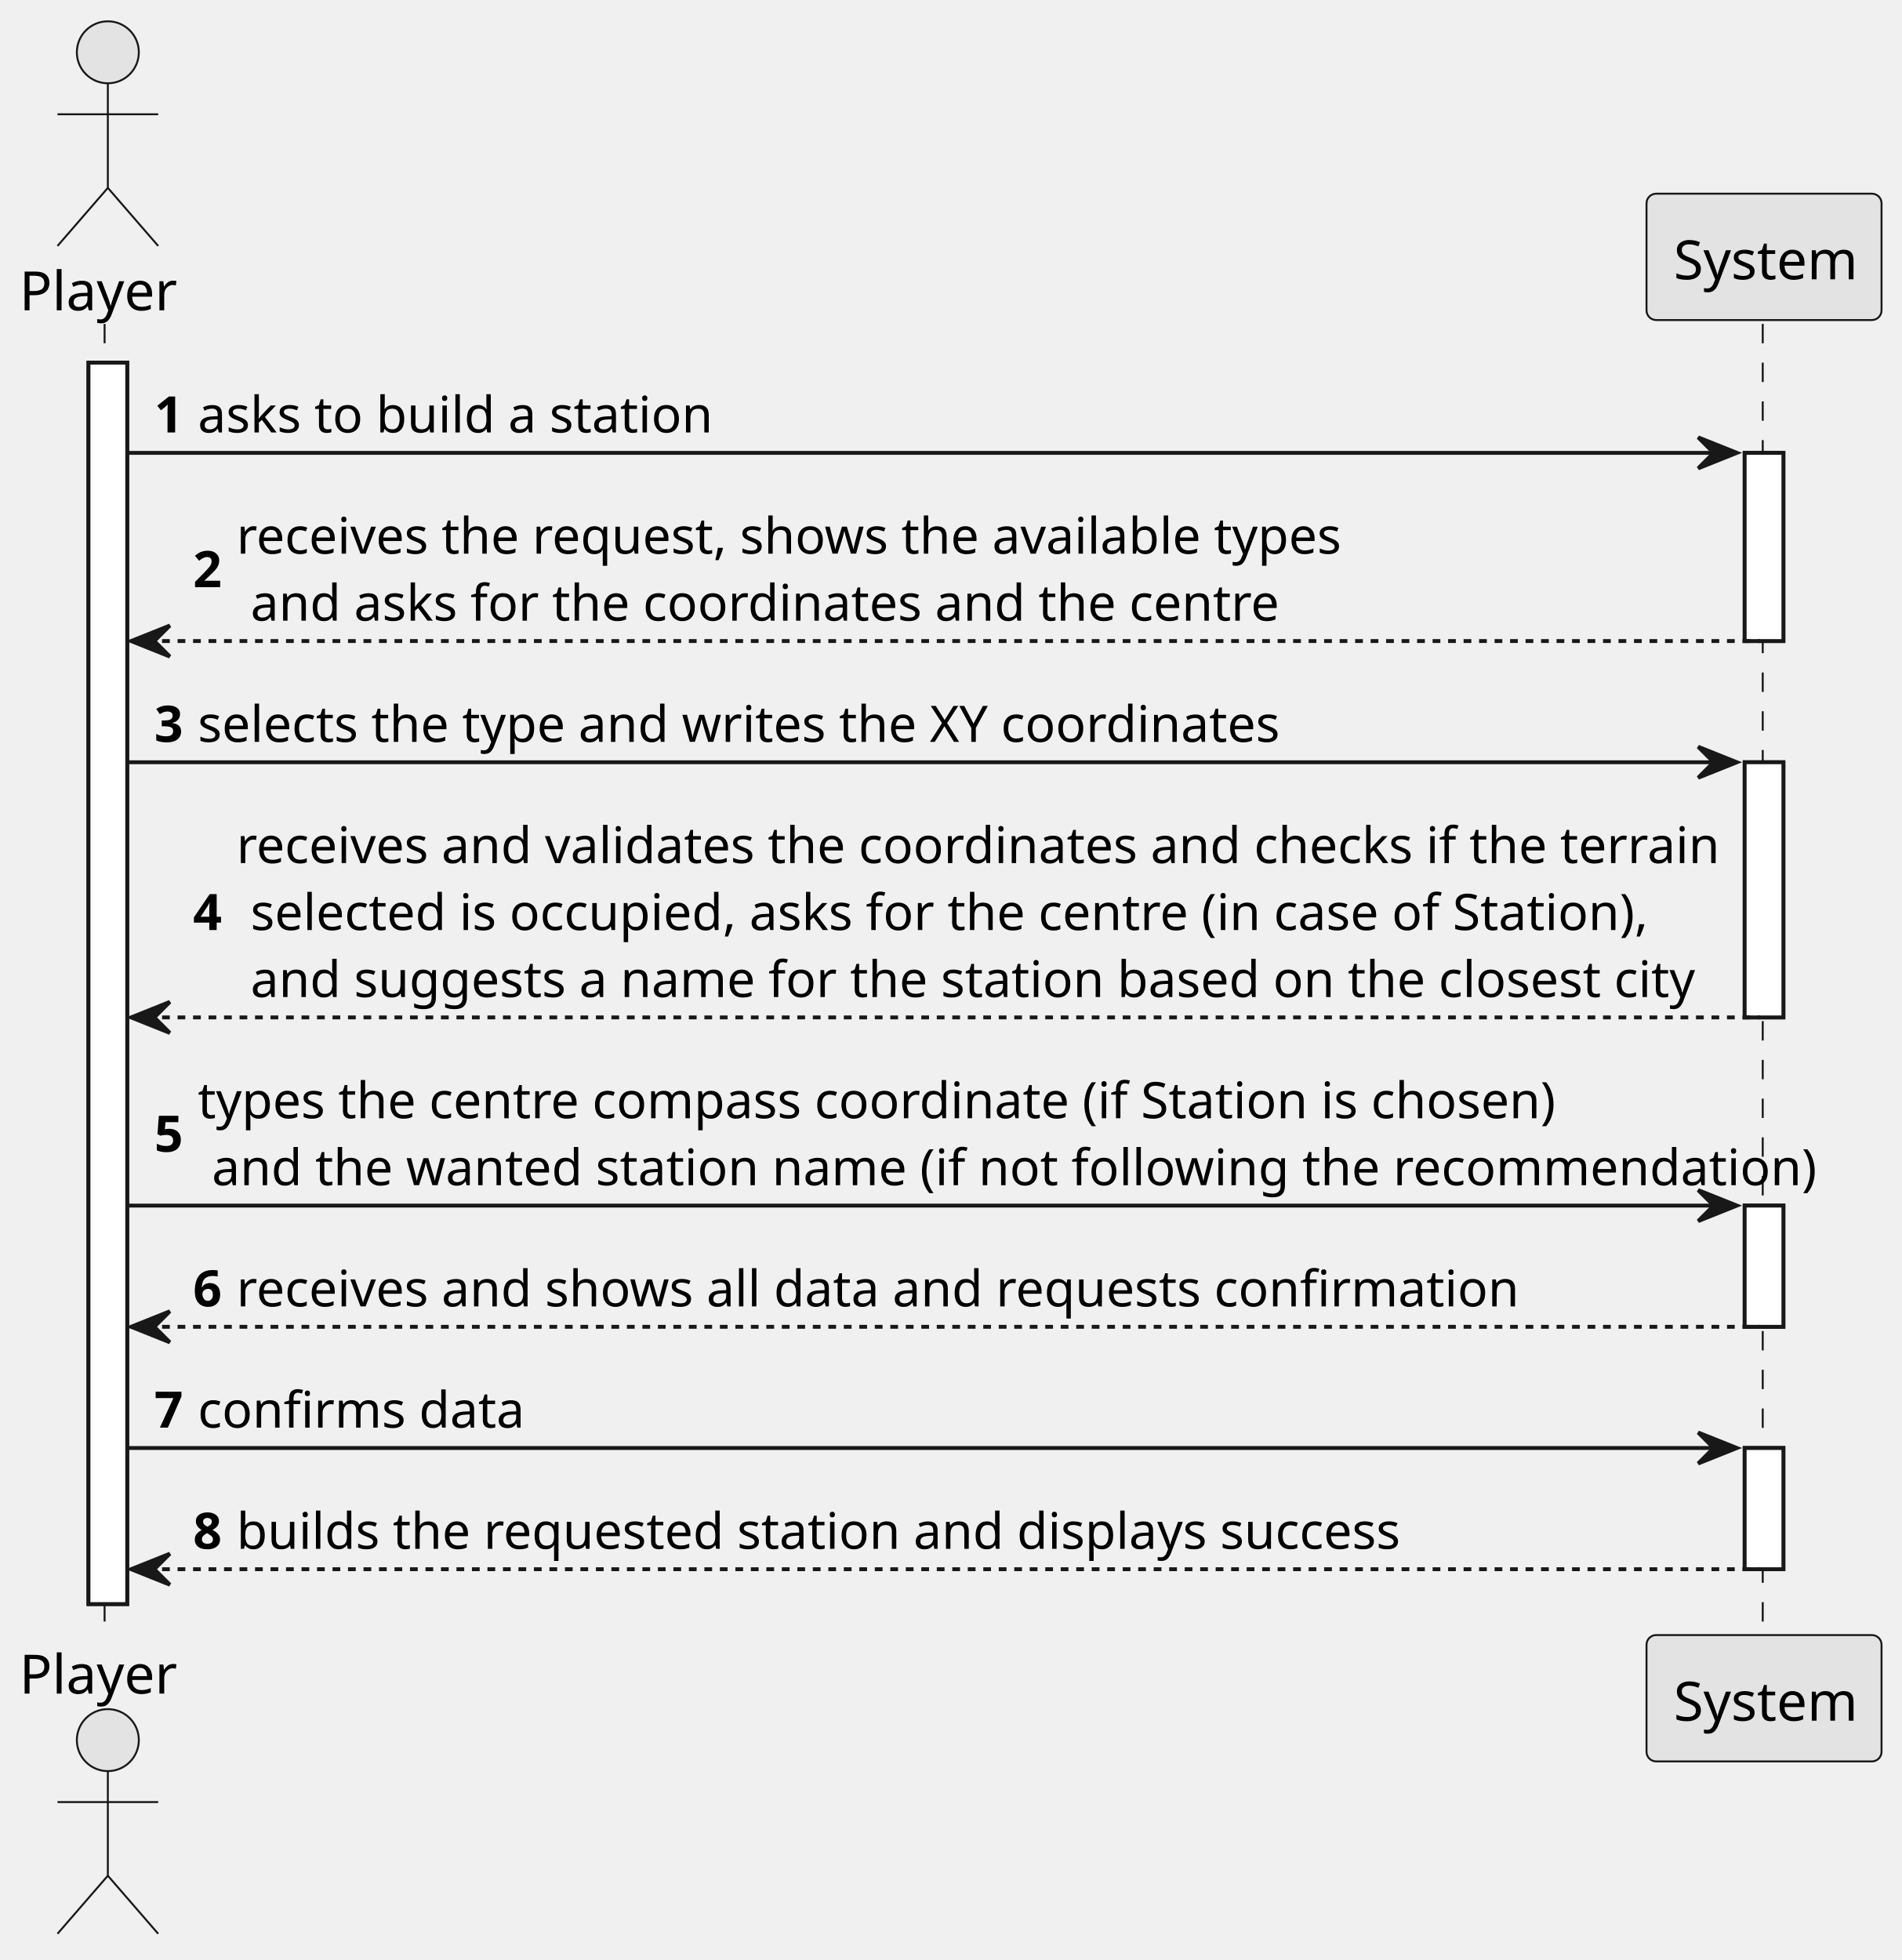
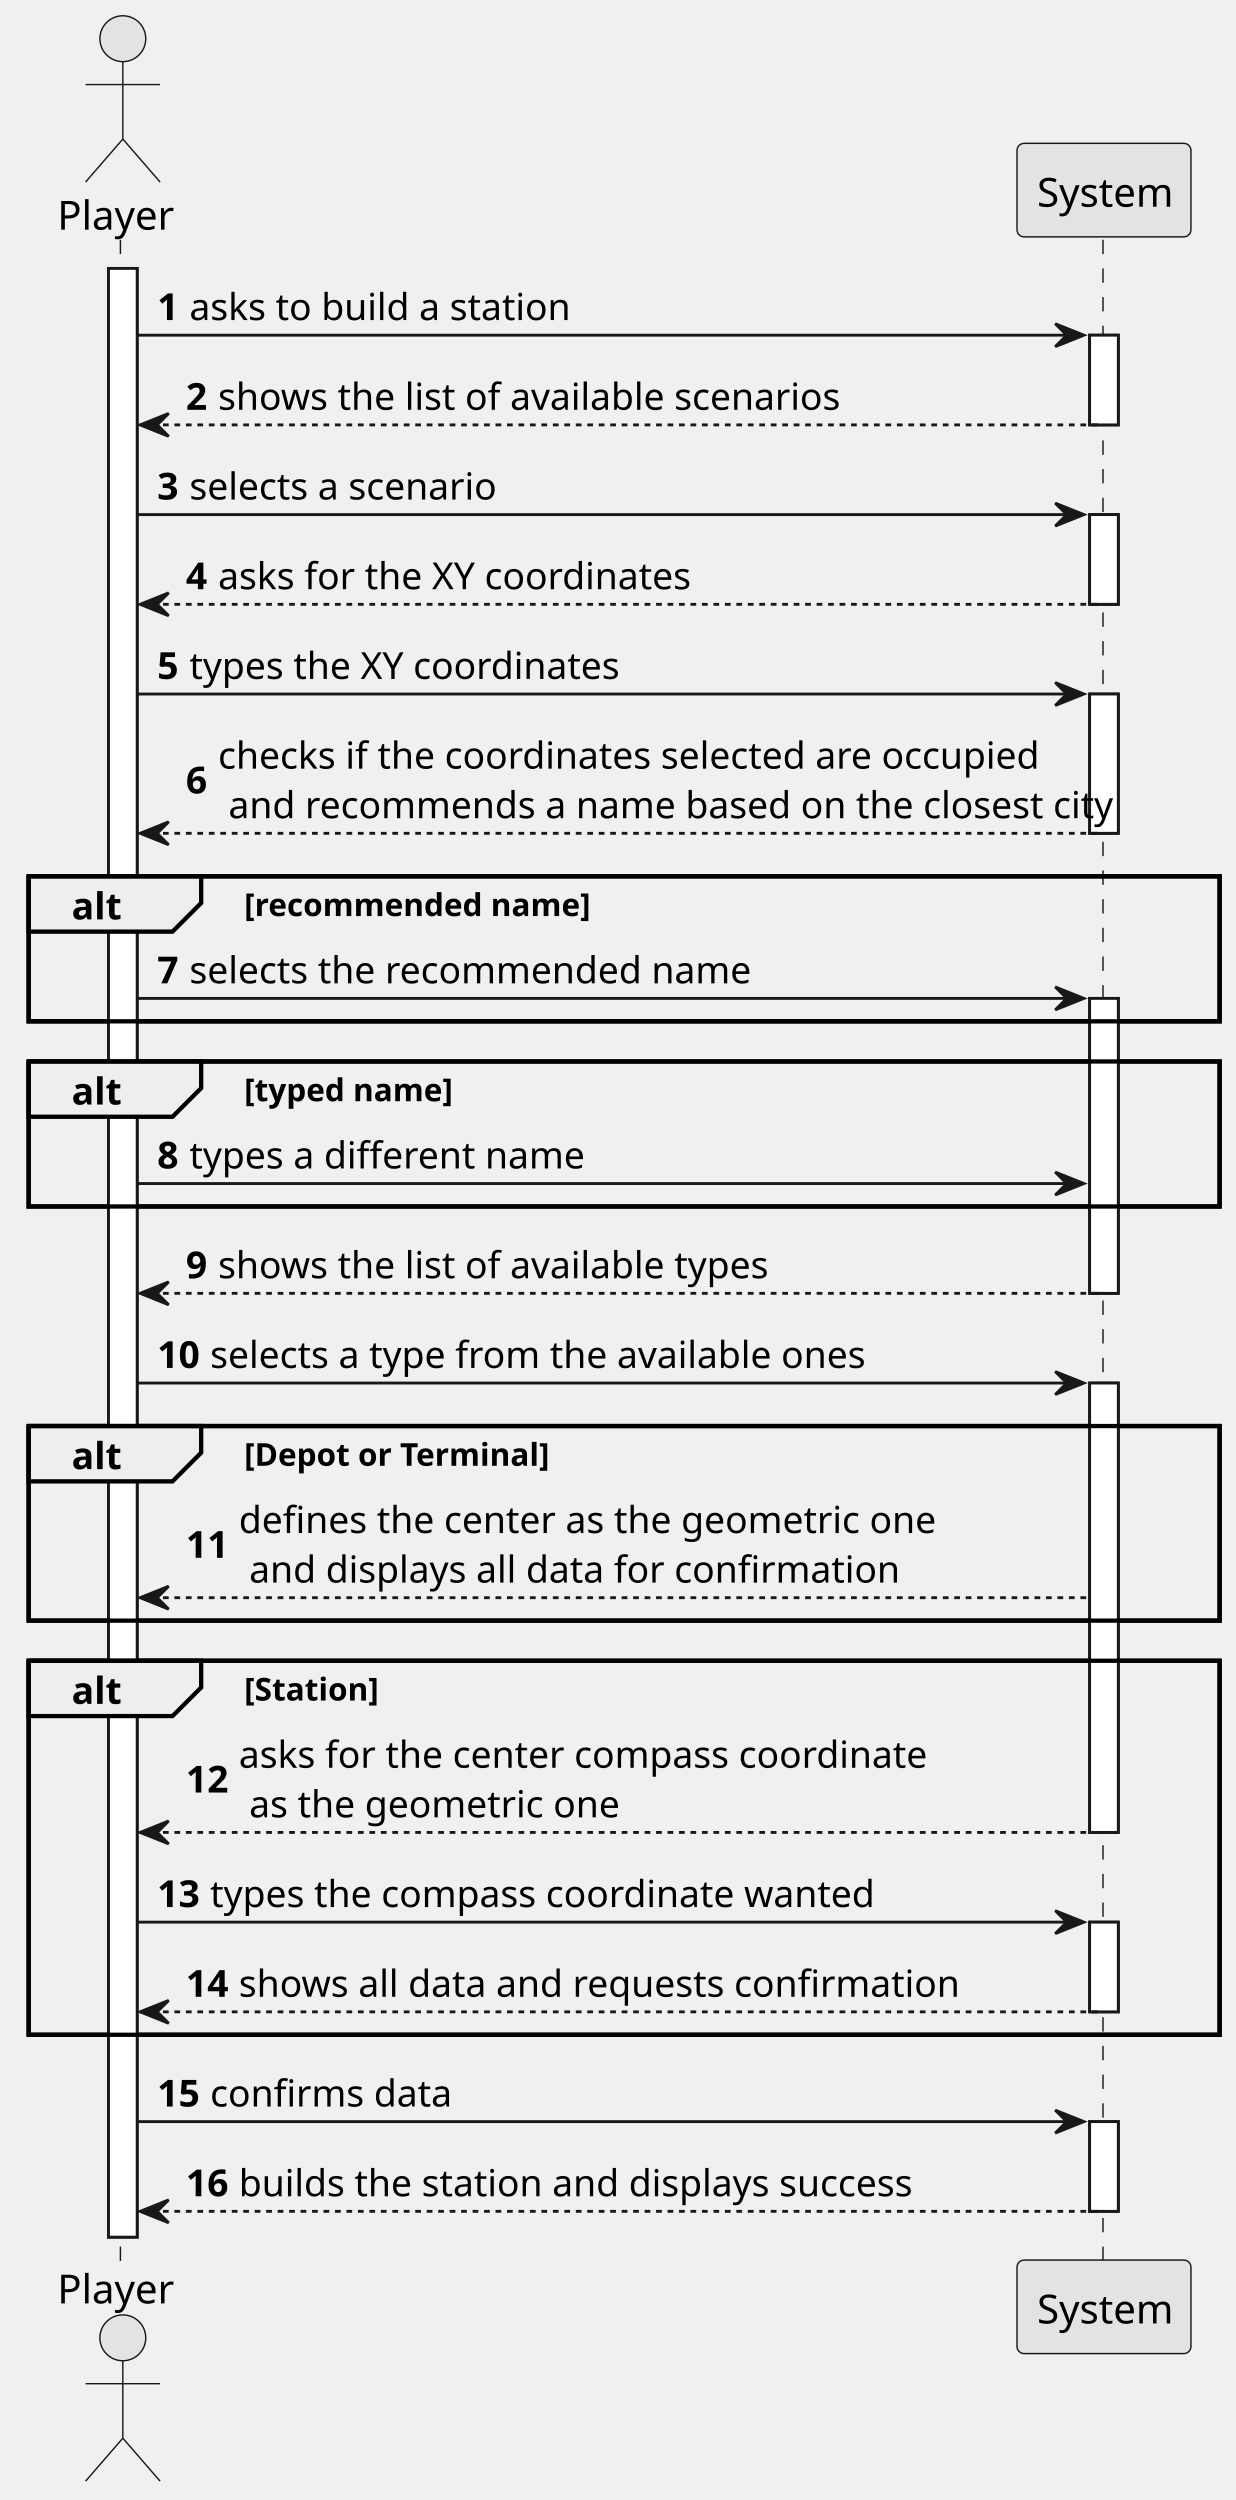
- <svg xmlns="http://www.w3.org/2000/svg" contentStyleType="text/css" height="506px" preserveAspectRatio="none" style="width:491px;height:506px;background:#FFFFFF;" version="1.1" viewBox="0 0 491 506" width="491px" zoomAndPan="magnify">
+ <svg xmlns="http://www.w3.org/2000/svg" contentStyleType="text/css" height="872px" preserveAspectRatio="none" style="width:431px;height:872px;background:#FFFFFF;" version="1.1" viewBox="0 0 431 872" width="431px" zoomAndPan="magnify">
  <defs />
  <g>
-     <rect fill="#FFFFFF" height="320.492" style="stroke:#181818;stroke-width:1.0;" width="10" x="22.841" y="93.621" />
-     <rect fill="#FFFFFF" height="48.582" style="stroke:#181818;stroke-width:1.0;" width="10" x="450.405" y="116.912" />
-     <rect fill="#FFFFFF" height="65.873" style="stroke:#181818;stroke-width:1.0;" width="10" x="450.405" y="196.785" />
-     <rect fill="#FFFFFF" height="31.291" style="stroke:#181818;stroke-width:1.0;" width="10" x="450.405" y="311.24" />
-     <rect fill="#FFFFFF" height="31.291" style="stroke:#181818;stroke-width:1.0;" width="10" x="450.405" y="373.822" />
-     <line style="stroke:#181818;stroke-width:0.5;stroke-dasharray:5.0,5.0;" x1="27" x2="27" y1="83.621" y2="423.113" />
-     <line style="stroke:#181818;stroke-width:0.5;stroke-dasharray:5.0,5.0;" x1="455.067" x2="455.067" y1="83.621" y2="423.113" />
-     <text fill="#000000" font-family="sans-serif" font-size="14" lengthAdjust="spacing" textLength="39.683" x="5" y="80.107">Player</text>
-     <ellipse cx="27.841" cy="13.5" fill="#E3E3E3" rx="8" ry="8" style="stroke:#181818;stroke-width:0.5;" />
-     <path d="M27.841,21.5 L27.841,48.5 M14.841,29.5 L40.841,29.5 M27.841,48.5 L14.841,63.5 M27.841,48.5 L40.841,63.5 " fill="none" style="stroke:#181818;stroke-width:0.5;" />
-     <text fill="#000000" font-family="sans-serif" font-size="14" lengthAdjust="spacing" textLength="39.683" x="5" y="437.221">Player</text>
-     <ellipse cx="27.841" cy="449.234" fill="#E3E3E3" rx="8" ry="8" style="stroke:#181818;stroke-width:0.5;" />
-     <path d="M27.841,457.234 L27.841,484.234 M14.841,465.234 L40.841,465.234 M27.841,484.234 L14.841,499.234 M27.841,484.234 L40.841,499.234 " fill="none" style="stroke:#181818;stroke-width:0.5;" />
-     <rect fill="#E3E3E3" height="32.621" rx="2.5" ry="2.5" style="stroke:#181818;stroke-width:0.5;" width="60.676" x="425.067" y="50" />
-     <text fill="#000000" font-family="sans-serif" font-size="14" lengthAdjust="spacing" textLength="46.676" x="432.067" y="72.107">System</text>
-     <rect fill="#E3E3E3" height="32.621" rx="2.5" ry="2.5" style="stroke:#181818;stroke-width:0.5;" width="60.676" x="425.067" y="422.113" />
-     <text fill="#000000" font-family="sans-serif" font-size="14" lengthAdjust="spacing" textLength="46.676" x="432.067" y="444.221">System</text>
-     <rect fill="#FFFFFF" height="320.492" style="stroke:#181818;stroke-width:1.0;" width="10" x="22.841" y="93.621" />
-     <rect fill="#FFFFFF" height="48.582" style="stroke:#181818;stroke-width:1.0;" width="10" x="450.405" y="116.912" />
-     <rect fill="#FFFFFF" height="65.873" style="stroke:#181818;stroke-width:1.0;" width="10" x="450.405" y="196.785" />
-     <rect fill="#FFFFFF" height="31.291" style="stroke:#181818;stroke-width:1.0;" width="10" x="450.405" y="311.24" />
-     <rect fill="#FFFFFF" height="31.291" style="stroke:#181818;stroke-width:1.0;" width="10" x="450.405" y="373.822" />
-     <polygon fill="#181818" points="438.405,112.912,448.405,116.912,438.405,120.912,442.405,116.912" style="stroke:#181818;stroke-width:1.0;" />
-     <line style="stroke:#181818;stroke-width:1.0;" x1="32.841" x2="444.405" y1="116.912" y2="116.912" />
-     <text fill="#000000" font-family="sans-serif" font-size="13" font-weight="bold" lengthAdjust="spacing" textLength="7.23" x="39.841" y="111.649">1</text>
-     <text fill="#000000" font-family="sans-serif" font-size="13" lengthAdjust="spacing" textLength="125.017" x="51.071" y="111.649">asks to build a station</text>
-     <polygon fill="#181818" points="43.841,161.494,33.841,165.494,43.841,169.494,39.841,165.494" style="stroke:#181818;stroke-width:1.0;" />
-     <line style="stroke:#181818;stroke-width:1.0;stroke-dasharray:2.0,2.0;" x1="37.841" x2="454.405" y1="165.494" y2="165.494" />
-     <text fill="#000000" font-family="sans-serif" font-size="13" font-weight="bold" lengthAdjust="spacing" textLength="7.23" x="49.841" y="151.586">2</text>
-     <text fill="#000000" font-family="sans-serif" font-size="13" lengthAdjust="spacing" textLength="272.429" x="61.071" y="142.94">receives the request, shows the available types</text>
-     <text fill="#000000" font-family="sans-serif" font-size="13" lengthAdjust="spacing" textLength="250.047" x="64.683" y="160.231">and asks for the coordinates and the centre</text>
-     <polygon fill="#181818" points="438.405,192.785,448.405,196.785,438.405,200.785,442.405,196.785" style="stroke:#181818;stroke-width:1.0;" />
-     <line style="stroke:#181818;stroke-width:1.0;" x1="32.841" x2="444.405" y1="196.785" y2="196.785" />
-     <text fill="#000000" font-family="sans-serif" font-size="13" font-weight="bold" lengthAdjust="spacing" textLength="7.23" x="39.841" y="191.523">3</text>
-     <text fill="#000000" font-family="sans-serif" font-size="13" lengthAdjust="spacing" textLength="266.646" x="51.071" y="191.523">selects the type and writes the XY coordinates</text>
-     <polygon fill="#181818" points="43.841,258.658,33.841,262.658,43.841,266.658,39.841,262.658" style="stroke:#181818;stroke-width:1.0;" />
-     <line style="stroke:#181818;stroke-width:1.0;stroke-dasharray:2.0,2.0;" x1="37.841" x2="454.405" y1="262.658" y2="262.658" />
-     <text fill="#000000" font-family="sans-serif" font-size="13" font-weight="bold" lengthAdjust="spacing" textLength="7.23" x="49.841" y="240.105">4</text>
-     <text fill="#000000" font-family="sans-serif" font-size="13" lengthAdjust="spacing" textLength="362.762" x="61.071" y="222.814">receives and validates the coordinates and checks if the terrain</text>
-     <text fill="#000000" font-family="sans-serif" font-size="13" lengthAdjust="spacing" textLength="346.842" x="64.683" y="240.105">selected is occupied, asks for the centre (in case of Station),</text>
-     <text fill="#000000" font-family="sans-serif" font-size="13" lengthAdjust="spacing" textLength="352.657" x="64.683" y="257.396">and suggests a name for the station based on the closest city</text>
-     <polygon fill="#181818" points="438.405,307.24,448.405,311.24,438.405,315.24,442.405,311.24" style="stroke:#181818;stroke-width:1.0;" />
-     <line style="stroke:#181818;stroke-width:1.0;" x1="32.841" x2="444.405" y1="311.24" y2="311.24" />
-     <text fill="#000000" font-family="sans-serif" font-size="13" font-weight="bold" lengthAdjust="spacing" textLength="7.23" x="39.841" y="297.332">5</text>
-     <text fill="#000000" font-family="sans-serif" font-size="13" lengthAdjust="spacing" textLength="333.836" x="51.071" y="288.687">types the centre compass coordinate (if Station is chosen)</text>
-     <text fill="#000000" font-family="sans-serif" font-size="13" lengthAdjust="spacing" textLength="383.722" x="54.683" y="305.978">and the wanted station name (if not following the recommendation)</text>
-     <polygon fill="#181818" points="43.841,338.531,33.841,342.531,43.841,346.531,39.841,342.531" style="stroke:#181818;stroke-width:1.0;" />
-     <line style="stroke:#181818;stroke-width:1.0;stroke-dasharray:2.0,2.0;" x1="37.841" x2="454.405" y1="342.531" y2="342.531" />
-     <text fill="#000000" font-family="sans-serif" font-size="13" font-weight="bold" lengthAdjust="spacing" textLength="7.23" x="49.841" y="337.269">6</text>
-     <text fill="#000000" font-family="sans-serif" font-size="13" lengthAdjust="spacing" textLength="312.895" x="61.071" y="337.269">receives and shows all data and requests confirmation</text>
-     <polygon fill="#181818" points="438.405,369.822,448.405,373.822,438.405,377.822,442.405,373.822" style="stroke:#181818;stroke-width:1.0;" />
-     <line style="stroke:#181818;stroke-width:1.0;" x1="32.841" x2="444.405" y1="373.822" y2="373.822" />
-     <text fill="#000000" font-family="sans-serif" font-size="13" font-weight="bold" lengthAdjust="spacing" textLength="7.23" x="39.841" y="368.56">7</text>
-     <text fill="#000000" font-family="sans-serif" font-size="13" lengthAdjust="spacing" textLength="78.032" x="51.071" y="368.56">confirms data</text>
-     <polygon fill="#181818" points="43.841,401.113,33.841,405.113,43.841,409.113,39.841,405.113" style="stroke:#181818;stroke-width:1.0;" />
-     <line style="stroke:#181818;stroke-width:1.0;stroke-dasharray:2.0,2.0;" x1="37.841" x2="454.405" y1="405.113" y2="405.113" />
-     <text fill="#000000" font-family="sans-serif" font-size="13" font-weight="bold" lengthAdjust="spacing" textLength="7.23" x="49.841" y="399.851">8</text>
-     <text fill="#000000" font-family="sans-serif" font-size="13" lengthAdjust="spacing" textLength="285.448" x="61.071" y="399.851">builds the requested station and displays success</text>
+     <rect fill="#FFFFFF" height="686.693" style="stroke:#181818;stroke-width:1.0;" width="10" x="37.841" y="93.621" />
+     <rect fill="#FFFFFF" height="31.291" style="stroke:#181818;stroke-width:1.0;" width="10" x="380.065" y="116.912" />
+     <rect fill="#FFFFFF" height="31.291" style="stroke:#181818;stroke-width:1.0;" width="10" x="380.065" y="179.494" />
+     <rect fill="#FFFFFF" height="48.582" style="stroke:#181818;stroke-width:1.0;" width="10" x="380.065" y="242.076" />
+     <rect fill="#FFFFFF" height="102.873" style="stroke:#181818;stroke-width:1.0;" width="10" x="380.065" y="348.24" />
+     <rect fill="#FFFFFF" height="156.746" style="stroke:#181818;stroke-width:1.0;" width="10" x="380.065" y="482.404" />
+     <rect fill="#FFFFFF" height="31.291" style="stroke:#181818;stroke-width:1.0;" width="10" x="380.065" y="670.441" />
+     <rect fill="#FFFFFF" height="31.291" style="stroke:#181818;stroke-width:1.0;" width="10" x="380.065" y="740.023" />
+     <rect fill="none" height="50.582" style="stroke:#000000;stroke-width:1.5;" width="415.403" x="10" y="305.658" />
+     <rect fill="none" height="50.582" style="stroke:#000000;stroke-width:1.5;" width="415.403" x="10" y="370.24" />
+     <rect fill="none" height="67.873" style="stroke:#000000;stroke-width:1.5;" width="415.403" x="10" y="497.404" />
+     <rect fill="none" height="130.455" style="stroke:#000000;stroke-width:1.5;" width="415.403" x="10" y="579.277" />
+     <line style="stroke:#181818;stroke-width:0.5;stroke-dasharray:5.0,5.0;" x1="42" x2="42" y1="83.621" y2="789.314" />
+     <line style="stroke:#181818;stroke-width:0.5;stroke-dasharray:5.0,5.0;" x1="384.728" x2="384.728" y1="83.621" y2="789.314" />
+     <text fill="#000000" font-family="sans-serif" font-size="14" lengthAdjust="spacing" textLength="39.683" x="20" y="80.107">Player</text>
+     <ellipse cx="42.841" cy="13.5" fill="#E3E3E3" rx="8" ry="8" style="stroke:#181818;stroke-width:0.5;" />
+     <path d="M42.841,21.5 L42.841,48.5 M29.841,29.5 L55.841,29.5 M42.841,48.5 L29.841,63.5 M42.841,48.5 L55.841,63.5 " fill="none" style="stroke:#181818;stroke-width:0.5;" />
+     <text fill="#000000" font-family="sans-serif" font-size="14" lengthAdjust="spacing" textLength="39.683" x="20" y="803.422">Player</text>
+     <ellipse cx="42.841" cy="815.436" fill="#E3E3E3" rx="8" ry="8" style="stroke:#181818;stroke-width:0.5;" />
+     <path d="M42.841,823.436 L42.841,850.436 M29.841,831.436 L55.841,831.436 M42.841,850.436 L29.841,865.436 M42.841,850.436 L55.841,865.436 " fill="none" style="stroke:#181818;stroke-width:0.5;" />
+     <rect fill="#E3E3E3" height="32.621" rx="2.5" ry="2.5" style="stroke:#181818;stroke-width:0.5;" width="60.676" x="354.728" y="50" />
+     <text fill="#000000" font-family="sans-serif" font-size="14" lengthAdjust="spacing" textLength="46.676" x="361.728" y="72.107">System</text>
+     <rect fill="#E3E3E3" height="32.621" rx="2.5" ry="2.5" style="stroke:#181818;stroke-width:0.5;" width="60.676" x="354.728" y="788.314" />
+     <text fill="#000000" font-family="sans-serif" font-size="14" lengthAdjust="spacing" textLength="46.676" x="361.728" y="810.422">System</text>
+     <rect fill="#FFFFFF" height="686.693" style="stroke:#181818;stroke-width:1.0;" width="10" x="37.841" y="93.621" />
+     <rect fill="#FFFFFF" height="31.291" style="stroke:#181818;stroke-width:1.0;" width="10" x="380.065" y="116.912" />
+     <rect fill="#FFFFFF" height="31.291" style="stroke:#181818;stroke-width:1.0;" width="10" x="380.065" y="179.494" />
+     <rect fill="#FFFFFF" height="48.582" style="stroke:#181818;stroke-width:1.0;" width="10" x="380.065" y="242.076" />
+     <rect fill="#FFFFFF" height="102.873" style="stroke:#181818;stroke-width:1.0;" width="10" x="380.065" y="348.24" />
+     <rect fill="#FFFFFF" height="156.746" style="stroke:#181818;stroke-width:1.0;" width="10" x="380.065" y="482.404" />
+     <rect fill="#FFFFFF" height="31.291" style="stroke:#181818;stroke-width:1.0;" width="10" x="380.065" y="670.441" />
+     <rect fill="#FFFFFF" height="31.291" style="stroke:#181818;stroke-width:1.0;" width="10" x="380.065" y="740.023" />
+     <polygon fill="#181818" points="368.065,112.912,378.065,116.912,368.065,120.912,372.065,116.912" style="stroke:#181818;stroke-width:1.0;" />
+     <line style="stroke:#181818;stroke-width:1.0;" x1="47.841" x2="374.065" y1="116.912" y2="116.912" />
+     <text fill="#000000" font-family="sans-serif" font-size="13" font-weight="bold" lengthAdjust="spacing" textLength="7.23" x="54.841" y="111.649">1</text>
+     <text fill="#000000" font-family="sans-serif" font-size="13" lengthAdjust="spacing" textLength="125.017" x="66.071" y="111.649">asks to build a station</text>
+     <polygon fill="#181818" points="58.841,144.203,48.841,148.203,58.841,152.203,54.841,148.203" style="stroke:#181818;stroke-width:1.0;" />
+     <line style="stroke:#181818;stroke-width:1.0;stroke-dasharray:2.0,2.0;" x1="52.841" x2="384.065" y1="148.203" y2="148.203" />
+     <text fill="#000000" font-family="sans-serif" font-size="13" font-weight="bold" lengthAdjust="spacing" textLength="7.23" x="64.841" y="142.94">2</text>
+     <text fill="#000000" font-family="sans-serif" font-size="13" lengthAdjust="spacing" textLength="206.661" x="76.071" y="142.94">shows the list of available scenarios</text>
+     <polygon fill="#181818" points="368.065,175.494,378.065,179.494,368.065,183.494,372.065,179.494" style="stroke:#181818;stroke-width:1.0;" />
+     <line style="stroke:#181818;stroke-width:1.0;" x1="47.841" x2="374.065" y1="179.494" y2="179.494" />
+     <text fill="#000000" font-family="sans-serif" font-size="13" font-weight="bold" lengthAdjust="spacing" textLength="7.23" x="54.841" y="174.231">3</text>
+     <text fill="#000000" font-family="sans-serif" font-size="13" lengthAdjust="spacing" textLength="104.051" x="66.071" y="174.231">selects a scenario</text>
+     <polygon fill="#181818" points="58.841,206.785,48.841,210.785,58.841,214.785,54.841,210.785" style="stroke:#181818;stroke-width:1.0;" />
+     <line style="stroke:#181818;stroke-width:1.0;stroke-dasharray:2.0,2.0;" x1="52.841" x2="384.065" y1="210.785" y2="210.785" />
+     <text fill="#000000" font-family="sans-serif" font-size="13" font-weight="bold" lengthAdjust="spacing" textLength="7.23" x="64.841" y="205.523">4</text>
+     <text fill="#000000" font-family="sans-serif" font-size="13" lengthAdjust="spacing" textLength="158.971" x="76.071" y="205.523">asks for the XY coordinates</text>
+     <polygon fill="#181818" points="368.065,238.076,378.065,242.076,368.065,246.076,372.065,242.076" style="stroke:#181818;stroke-width:1.0;" />
+     <line style="stroke:#181818;stroke-width:1.0;" x1="47.841" x2="374.065" y1="242.076" y2="242.076" />
+     <text fill="#000000" font-family="sans-serif" font-size="13" font-weight="bold" lengthAdjust="spacing" textLength="7.23" x="54.841" y="236.814">5</text>
+     <text fill="#000000" font-family="sans-serif" font-size="13" lengthAdjust="spacing" textLength="144.53" x="66.071" y="236.814">types the XY coordinates</text>
+     <polygon fill="#181818" points="58.841,286.658,48.841,290.658,58.841,294.658,54.841,290.658" style="stroke:#181818;stroke-width:1.0;" />
+     <line style="stroke:#181818;stroke-width:1.0;stroke-dasharray:2.0,2.0;" x1="52.841" x2="384.065" y1="290.658" y2="290.658" />
+     <text fill="#000000" font-family="sans-serif" font-size="13" font-weight="bold" lengthAdjust="spacing" textLength="7.23" x="64.841" y="276.75">6</text>
+     <text fill="#000000" font-family="sans-serif" font-size="13" lengthAdjust="spacing" textLength="273.159" x="76.071" y="268.104">checks if the coordinates selected are occupied</text>
+     <text fill="#000000" font-family="sans-serif" font-size="13" lengthAdjust="spacing" textLength="293.382" x="79.683" y="285.396">and recommends a name based on the closest city</text>
+     <path d="M10,305.658 L70.171,305.658 L70.171,314.949 L60.171,324.949 L10,324.949 L10,305.658 " fill="#EEEEEE" style="stroke:#000000;stroke-width:1.5;" />
+     <rect fill="none" height="50.582" style="stroke:#000000;stroke-width:1.5;" width="415.403" x="10" y="305.658" />
+     <text fill="#000000" font-family="sans-serif" font-size="13" font-weight="bold" lengthAdjust="spacing" textLength="15.171" x="25" y="320.687">alt</text>
+     <text fill="#000000" font-family="sans-serif" font-size="11" font-weight="bold" lengthAdjust="spacing" textLength="114.308" x="85.171" y="319.528">[recommended name]</text>
+     <polygon fill="#181818" points="368.065,344.24,378.065,348.24,368.065,352.24,372.065,348.24" style="stroke:#181818;stroke-width:1.0;" />
+     <line style="stroke:#181818;stroke-width:1.0;" x1="47.841" x2="374.065" y1="348.24" y2="348.24" />
+     <text fill="#000000" font-family="sans-serif" font-size="13" font-weight="bold" lengthAdjust="spacing" textLength="7.23" x="54.841" y="342.978">7</text>
+     <text fill="#000000" font-family="sans-serif" font-size="13" lengthAdjust="spacing" textLength="184.983" x="66.071" y="342.978">selects the recommended name</text>
+     <path d="M10,370.24 L70.171,370.24 L70.171,379.531 L60.171,389.531 L10,389.531 L10,370.24 " fill="#EEEEEE" style="stroke:#000000;stroke-width:1.5;" />
+     <rect fill="none" height="50.582" style="stroke:#000000;stroke-width:1.5;" width="415.403" x="10" y="370.24" />
+     <text fill="#000000" font-family="sans-serif" font-size="13" font-weight="bold" lengthAdjust="spacing" textLength="15.171" x="25" y="385.269">alt</text>
+     <text fill="#000000" font-family="sans-serif" font-size="11" font-weight="bold" lengthAdjust="spacing" textLength="68.455" x="85.171" y="384.11">[typed name]</text>
+     <polygon fill="#181818" points="368.065,408.822,378.065,412.822,368.065,416.822,372.065,412.822" style="stroke:#181818;stroke-width:1.0;" />
+     <line style="stroke:#181818;stroke-width:1.0;" x1="47.841" x2="374.065" y1="412.822" y2="412.822" />
+     <text fill="#000000" font-family="sans-serif" font-size="13" font-weight="bold" lengthAdjust="spacing" textLength="7.23" x="54.841" y="407.56">8</text>
+     <text fill="#000000" font-family="sans-serif" font-size="13" lengthAdjust="spacing" textLength="128.629" x="66.071" y="407.56">types a different name</text>
+     <polygon fill="#181818" points="58.841,447.113,48.841,451.113,58.841,455.113,54.841,451.113" style="stroke:#181818;stroke-width:1.0;" />
+     <line style="stroke:#181818;stroke-width:1.0;stroke-dasharray:2.0,2.0;" x1="52.841" x2="384.065" y1="451.113" y2="451.113" />
+     <text fill="#000000" font-family="sans-serif" font-size="13" font-weight="bold" lengthAdjust="spacing" textLength="7.23" x="64.841" y="445.851">9</text>
+     <text fill="#000000" font-family="sans-serif" font-size="13" lengthAdjust="spacing" textLength="182.095" x="76.071" y="445.851">shows the list of available types</text>
+     <polygon fill="#181818" points="368.065,478.404,378.065,482.404,368.065,486.404,372.065,482.404" style="stroke:#181818;stroke-width:1.0;" />
+     <line style="stroke:#181818;stroke-width:1.0;" x1="47.841" x2="374.065" y1="482.404" y2="482.404" />
+     <text fill="#000000" font-family="sans-serif" font-size="13" font-weight="bold" lengthAdjust="spacing" textLength="14.46" x="54.841" y="477.142">10</text>
+     <text fill="#000000" font-family="sans-serif" font-size="13" lengthAdjust="spacing" textLength="217.509" x="73.301" y="477.142">selects a type from the available ones</text>
+     <path d="M10,497.404 L70.171,497.404 L70.171,506.695 L60.171,516.695 L10,516.695 L10,497.404 " fill="#EEEEEE" style="stroke:#000000;stroke-width:1.5;" />
+     <rect fill="none" height="67.873" style="stroke:#000000;stroke-width:1.5;" width="415.403" x="10" y="497.404" />
+     <text fill="#000000" font-family="sans-serif" font-size="13" font-weight="bold" lengthAdjust="spacing" textLength="15.171" x="25" y="512.433">alt</text>
+     <text fill="#000000" font-family="sans-serif" font-size="11" font-weight="bold" lengthAdjust="spacing" textLength="101.449" x="85.171" y="511.274">[Depot or Terminal]</text>
+     <polygon fill="#181818" points="58.841,553.277,48.841,557.277,58.841,561.277,54.841,557.277" style="stroke:#181818;stroke-width:1.0;" />
+     <line style="stroke:#181818;stroke-width:1.0;stroke-dasharray:2.0,2.0;" x1="52.841" x2="379.065" y1="557.277" y2="557.277" />
+     <text fill="#000000" font-family="sans-serif" font-size="13" font-weight="bold" lengthAdjust="spacing" textLength="14.46" x="64.841" y="543.369">11</text>
+     <text fill="#000000" font-family="sans-serif" font-size="13" lengthAdjust="spacing" textLength="228.363" x="83.301" y="534.724">defines the center as the geometric one</text>
+     <text fill="#000000" font-family="sans-serif" font-size="13" lengthAdjust="spacing" textLength="211.002" x="86.913" y="552.015">and displays all data for confirmation</text>
+     <path d="M10,579.277 L70.171,579.277 L70.171,588.568 L60.171,598.568 L10,598.568 L10,579.277 " fill="#EEEEEE" style="stroke:#000000;stroke-width:1.5;" />
+     <rect fill="none" height="130.455" style="stroke:#000000;stroke-width:1.5;" width="415.403" x="10" y="579.277" />
+     <text fill="#000000" font-family="sans-serif" font-size="13" font-weight="bold" lengthAdjust="spacing" textLength="15.171" x="25" y="594.306">alt</text>
+     <text fill="#000000" font-family="sans-serif" font-size="11" font-weight="bold" lengthAdjust="spacing" textLength="44.602" x="85.171" y="593.148">[Station]</text>
+     <polygon fill="#181818" points="58.841,635.15,48.841,639.15,58.841,643.15,54.841,639.15" style="stroke:#181818;stroke-width:1.0;" />
+     <line style="stroke:#181818;stroke-width:1.0;stroke-dasharray:2.0,2.0;" x1="52.841" x2="384.065" y1="639.15" y2="639.15" />
+     <text fill="#000000" font-family="sans-serif" font-size="13" font-weight="bold" lengthAdjust="spacing" textLength="14.46" x="64.841" y="625.242">12</text>
+     <text fill="#000000" font-family="sans-serif" font-size="13" lengthAdjust="spacing" textLength="226.891" x="83.301" y="616.597">asks for the center compass coordinate</text>
+     <text fill="#000000" font-family="sans-serif" font-size="13" lengthAdjust="spacing" textLength="121.405" x="86.913" y="633.888">as the geometric one</text>
+     <polygon fill="#181818" points="368.065,666.441,378.065,670.441,368.065,674.441,372.065,670.441" style="stroke:#181818;stroke-width:1.0;" />
+     <line style="stroke:#181818;stroke-width:1.0;" x1="47.841" x2="374.065" y1="670.441" y2="670.441" />
+     <text fill="#000000" font-family="sans-serif" font-size="13" font-weight="bold" lengthAdjust="spacing" textLength="14.46" x="54.841" y="665.179">13</text>
+     <text fill="#000000" font-family="sans-serif" font-size="13" lengthAdjust="spacing" textLength="218.239" x="73.301" y="665.179">types the compass coordinate wanted</text>
+     <polygon fill="#181818" points="58.841,697.732,48.841,701.732,58.841,705.732,54.841,701.732" style="stroke:#181818;stroke-width:1.0;" />
+     <line style="stroke:#181818;stroke-width:1.0;stroke-dasharray:2.0,2.0;" x1="52.841" x2="384.065" y1="701.732" y2="701.732" />
+     <text fill="#000000" font-family="sans-serif" font-size="13" font-weight="bold" lengthAdjust="spacing" textLength="14.46" x="64.841" y="696.47">14</text>
+     <text fill="#000000" font-family="sans-serif" font-size="13" lengthAdjust="spacing" textLength="235.574" x="83.301" y="696.47">shows all data and requests confirmation</text>
+     <polygon fill="#181818" points="368.065,736.023,378.065,740.023,368.065,744.023,372.065,740.023" style="stroke:#181818;stroke-width:1.0;" />
+     <line style="stroke:#181818;stroke-width:1.0;" x1="47.841" x2="374.065" y1="740.023" y2="740.023" />
+     <text fill="#000000" font-family="sans-serif" font-size="13" font-weight="bold" lengthAdjust="spacing" textLength="14.46" x="54.841" y="734.761">15</text>
+     <text fill="#000000" font-family="sans-serif" font-size="13" lengthAdjust="spacing" textLength="78.032" x="73.301" y="734.761">confirms data</text>
+     <polygon fill="#181818" points="58.841,767.314,48.841,771.314,58.841,775.314,54.841,771.314" style="stroke:#181818;stroke-width:1.0;" />
+     <line style="stroke:#181818;stroke-width:1.0;stroke-dasharray:2.0,2.0;" x1="52.841" x2="384.065" y1="771.314" y2="771.314" />
+     <text fill="#000000" font-family="sans-serif" font-size="13" font-weight="bold" lengthAdjust="spacing" textLength="14.46" x="64.841" y="766.052">16</text>
+     <text fill="#000000" font-family="sans-serif" font-size="13" lengthAdjust="spacing" textLength="224.015" x="83.301" y="766.052">builds the station and displays success</text>
  </g>
</svg>
